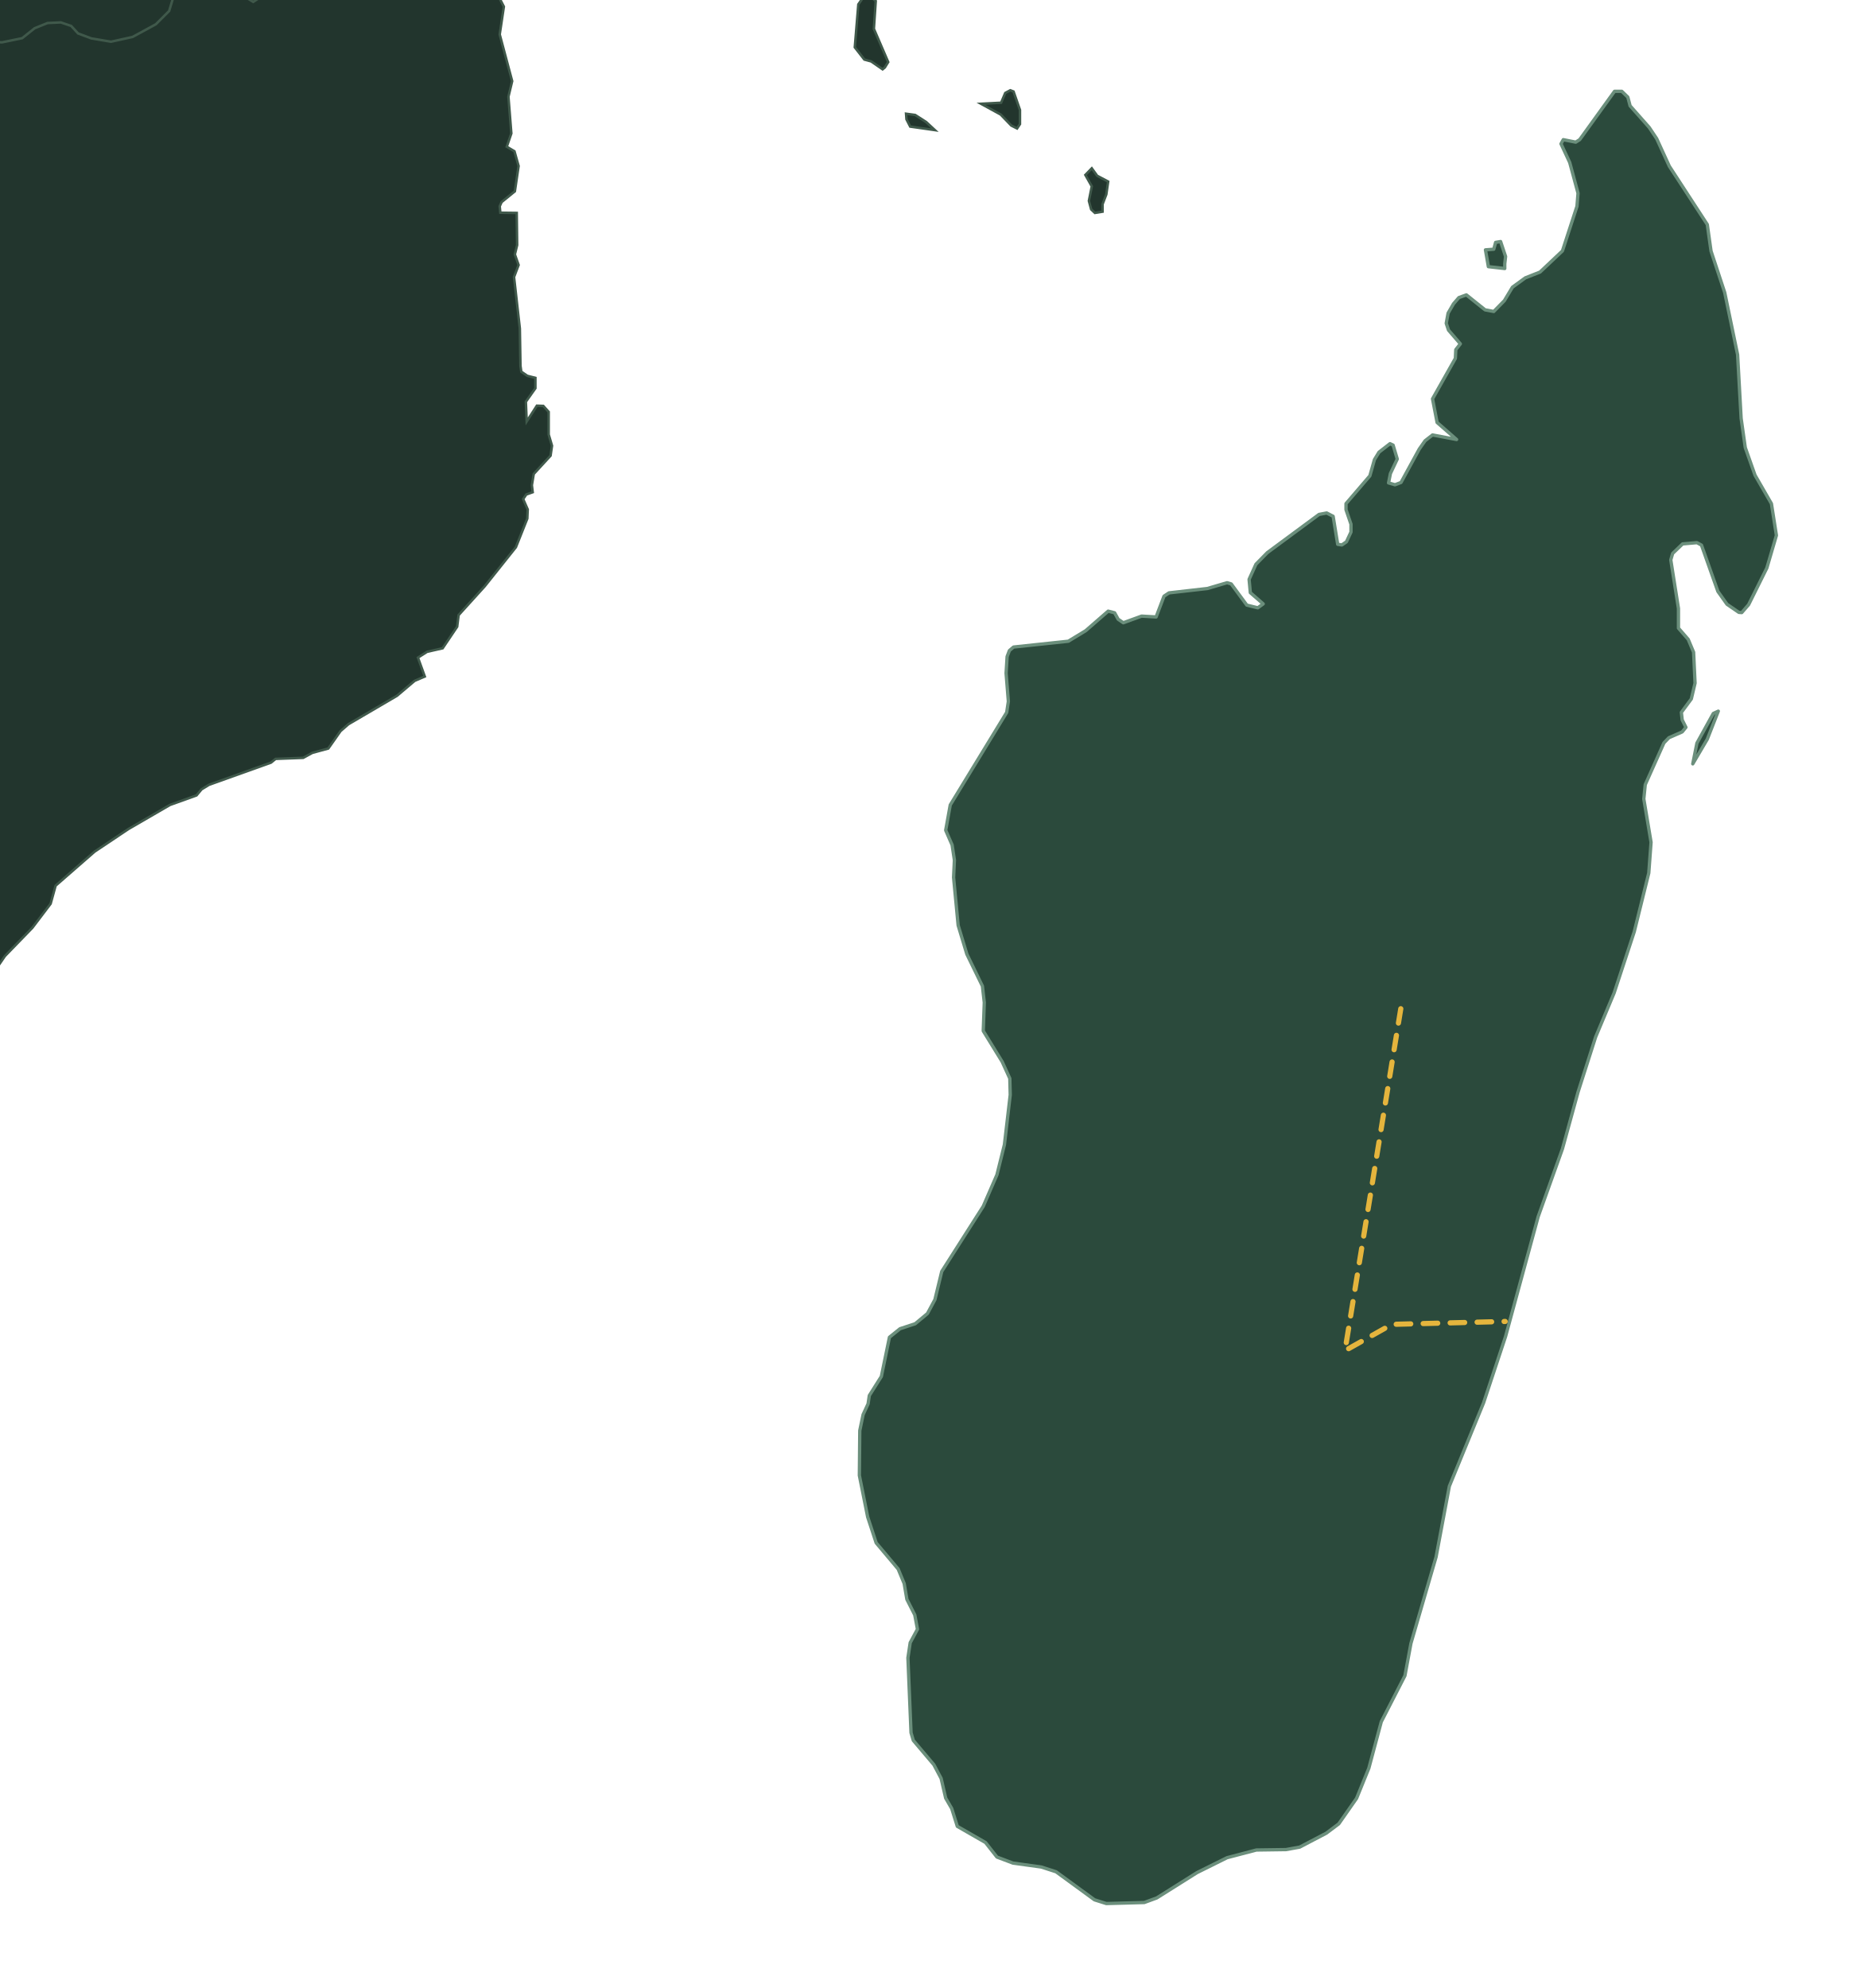
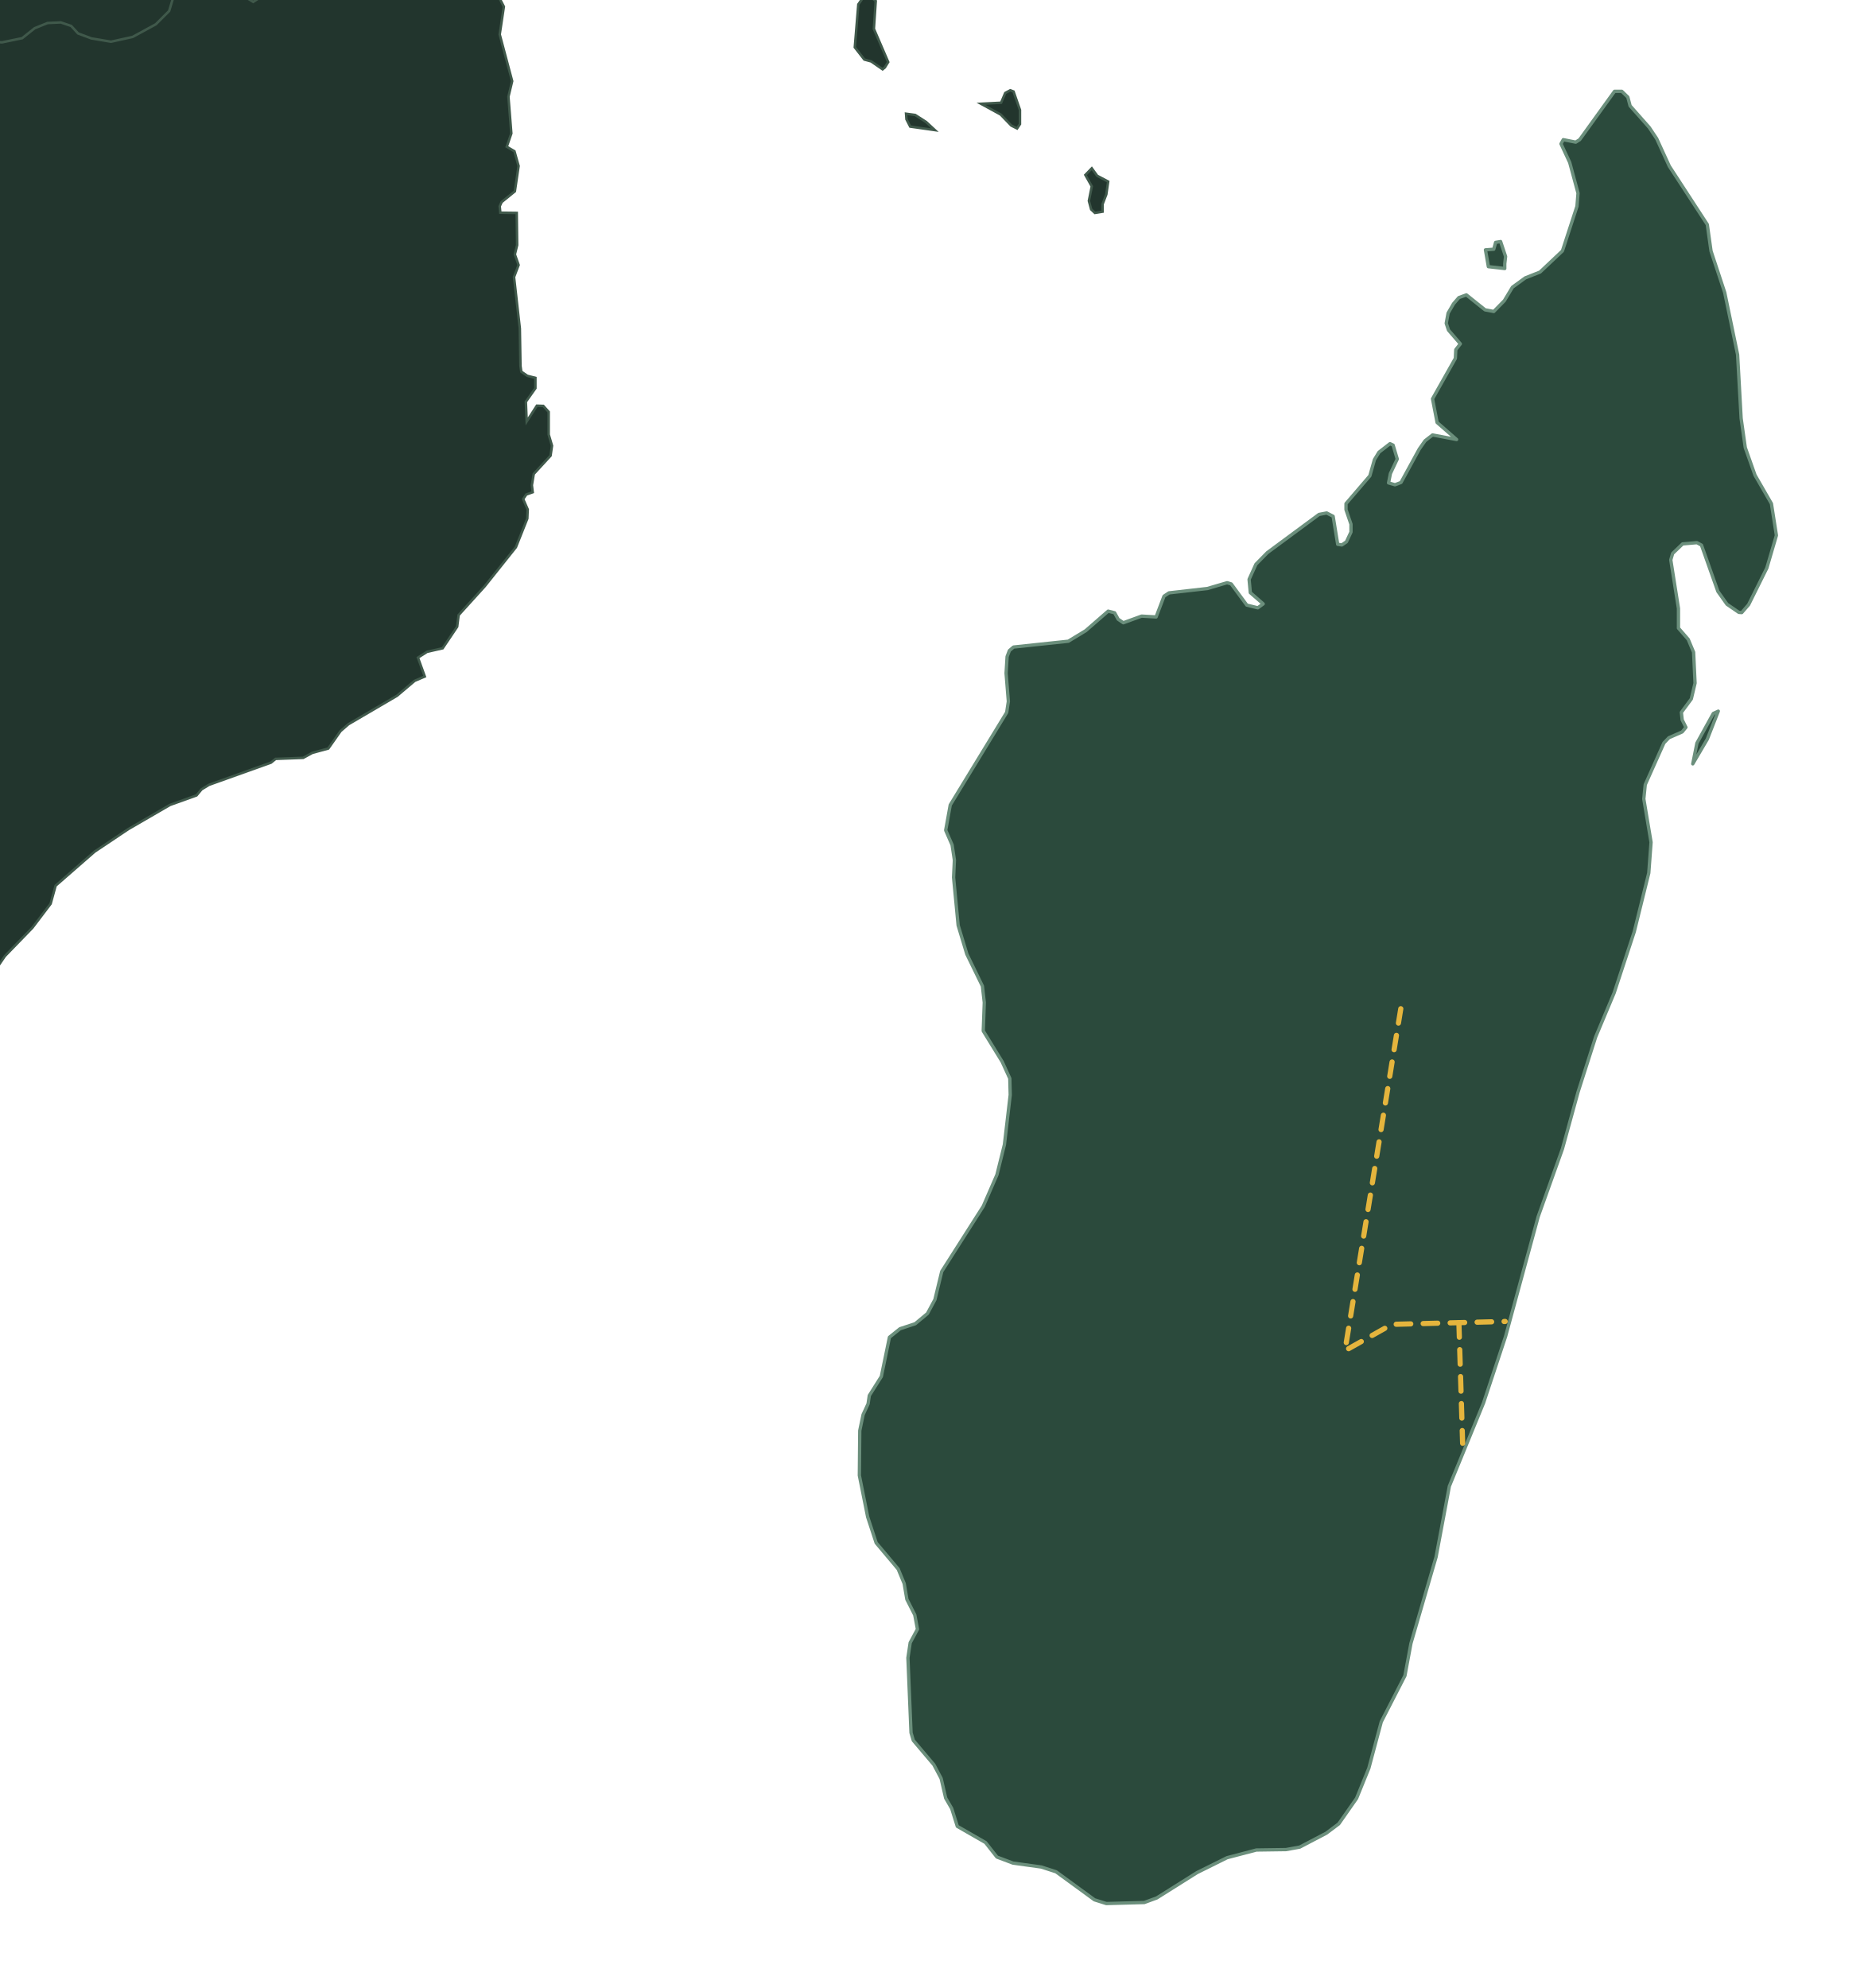
<svg xmlns="http://www.w3.org/2000/svg" viewBox="0 0 900 958">
  <path fill="#22352D" stroke="#40594B" stroke-width="1.2" d="M-2.0 -2.0L126.5 -2.0L122.0 0.9L117.3 -2.0L83.7 -2.0L81.5 5.3L75.1 11.7L63.9 17.8L53.5 20.1L44.0 18.5L37.6 16.1L34.3 12.5L29.3 10.8L22.9 11.1L16.7 13.6L10.7 18.4L1.0 20.4L-2.0 20.3ZM-2.0 20.3L1.0 20.4L10.7 18.4L16.7 13.6L22.9 11.1L29.3 10.8L34.3 12.5L37.6 16.1L44.0 18.5L53.5 20.1L63.9 17.8L75.1 11.7L81.5 5.3L83.7 -2.0L117.3 -2.0L122.0 0.9L126.5 -2.0L240.1 -2.0L242.8 3.2L240.8 16.6L246.8 39.1L245.0 46.6L246.4 64.3L244.2 70.7L247.9 72.9L249.9 80.0L248.1 92.2L241.7 97.4L240.8 99.4L241.1 102.5L249.0 102.6L249.2 118.1L248.1 122.6L249.9 127.7L247.7 133.5L250.5 158.3L250.8 176.3L251.2 179.1L254.1 181.1L258.0 182.1L258.0 187.1L253.4 193.6L253.8 203.1L258.7 195.5L261.8 195.6L264.4 198.5L264.4 209.4L266.0 214.8L265.3 219.6L257.2 228.4L256.3 233.8L256.7 237.2L253.6 238.3L252.1 240.5L254.3 245.5L254.1 249.9L248.6 263.7L233.6 282.5L221.0 296.4L220.3 302.0L213.3 312.4L205.8 314.1L201.4 316.9L204.7 326.0L199.8 328.1L191.3 335.3L167.9 349.0L164.1 352.3L158.2 360.7L150.5 362.8L146.1 365.2L132.8 365.7L130.6 367.5L100.7 378.2L97.1 380.4L94.7 383.3L81.9 387.9L61.9 399.5L45.6 410.4L26.8 426.8L24.4 435.5L15.6 447.1L2.4 460.7L-2.0 467.1ZM531.3 102.0L527.6 102.6L525.8 100.9L524.7 96.8L526.1 89.8L523.0 84.3L526.1 81.1L528.7 84.7L534.0 87.5L533.1 93.7L531.3 98.4L531.3 102.0ZM488.4 44.1L491.5 53.0L491.5 59.8L490.1 61.9L487.3 60.5L482.2 55.2L472.7 50.0L482.4 49.5L484.4 44.8L486.8 43.5L488.4 44.1ZM446.3 58.8L450.5 62.7L438.6 61.0L436.8 57.5L436.6 54.8L441.0 55.4L446.3 58.8ZM426.4 32.5L425.3 33.4L419.8 29.6L416.5 28.7L411.9 22.8L413.6 2.1L416.3 -1.7L418.6 -2.0L419.0 -2.0L422.0 0.5L421.1 13.9L428.0 29.9L426.4 32.5Z" />
  <path fill="#2B4A3C" stroke="#6B8F7C" stroke-width="1.6" stroke-linejoin="round" d="M798.3 66.8L804.4 80.1L822.7 108.2L824.5 121.0L831.1 141.0L837.3 170.9L839.0 201.6L841.0 215.7L845.7 229.0L853.6 242.7L856.0 258.0L851.4 273.7L842.6 291.4L839.3 295.2L837.9 295.1L832.2 291.2L827.8 285.0L819.9 262.7L817.7 261.5L810.8 262.1L806.0 266.7L805.1 269.8L808.8 293.2L808.8 302.7L813.5 308.1L816.1 314.3L816.8 329.2L815.0 336.8L810.2 343.3L810.6 346.9L812.4 350.5L810.6 352.7L804.2 355.5L801.8 358.0L792.8 378.1L792.1 385.0L795.6 405.9L794.5 420.7L787.5 449.0L777.8 478.5L768.9 499.7L760.4 526.3L752.9 553.6L741.2 586.3L725.5 644.0L714.9 676.0L698.4 716.2L692.0 750.3L679.9 791.9L677.0 807.5L665.6 829.7L659.6 852.1L653.7 866.6L645.1 878.9L639.1 883.4L626.3 890.1L619.7 891.3L605.4 891.5L591.3 895.2L576.8 902.4L557.4 914.6L551.4 916.8L533.1 917.3L527.4 915.5L508.9 902.0L501.8 899.7L488.1 897.8L480.4 894.9L474.9 887.9L461.3 880.1L458.6 871.5L455.7 866.5L453.5 857.0L450.0 850.4L440.1 838.7L439.0 835.0L437.5 798.9L438.6 791.6L442.1 785.1L440.8 778.2L437.0 770.7L435.7 763.1L432.8 756.1L422.2 743.5L418.1 731.0L414.1 711.0L414.3 689.4L415.9 681.7L418.3 676.5L418.9 672.5L424.7 663.3L428.6 644.4L433.7 640.3L441.0 637.9L446.9 633.0L450.5 626.3L453.8 612.7L473.8 581.3L480.4 566.1L484.0 551.6L486.8 527.6L486.6 519.7L482.9 511.6L473.8 496.8L474.3 483.1L473.4 475.2L465.9 459.8L461.7 445.9L459.5 422.8L459.9 414.5L458.8 407.2L455.7 400.1L457.9 387.9L485.1 343.3L485.9 338.0L484.8 324.4L485.3 316.4L486.4 313.5L488.4 311.8L514.8 309.0L523.2 303.9L534.0 294.5L537.1 295.3L538.8 298.4L541.3 300.1L550.1 296.9L557.1 297.3L560.9 287.3L563.3 285.7L581.8 283.6L591.3 280.8L593.3 281.4L600.8 291.6L606.1 292.9L608.7 291.0L602.5 285.6L601.9 279.2L605.2 271.9L610.7 266.3L635.6 247.9L639.3 247.2L642.4 248.8L644.6 262.3L646.6 262.6L648.8 261.1L651.0 256.4L651.0 252.6L648.6 245.6L648.6 242.7L660.1 229.3L662.3 221.5L664.5 217.9L669.8 213.8L671.3 214.5L673.3 221.2L670.0 228.2L669.1 232.7L672.2 233.6L675.1 232.5L683.9 216.4L686.7 212.4L690.3 209.6L701.9 211.8L692.5 203.6L690.3 192.2L701.3 172.7L701.5 168.5L703.7 165.7L698.0 159.1L696.9 155.8L697.8 150.9L700.4 146.4L703.0 143.4L706.6 142.1L715.6 149.3L719.8 150.1L724.9 144.9L728.8 138.4L735.0 133.9L742.1 131.1L752.9 120.9L759.9 99.4L760.4 93.1L756.4 78.3L752.2 69.3L753.3 67.3L759.3 68.5L761.2 67.3L778.0 44.0L781.5 44.0L784.4 46.8L785.5 51.0L794.7 61.4L798.3 66.8ZM725.1 127.1L725.1 129.4L717.2 128.5L715.8 120.4L719.8 120.1L720.7 116.8L723.1 116.4L725.5 123.6L725.1 127.1ZM822.7 356.2L815.7 368.1L817.7 358.1L825.6 343.8L828.0 342.7L822.7 356.2Z" />
  <path fill="none" stroke="#E5B53D" stroke-width="2.5" stroke-dasharray="7 6" stroke-linecap="round" d="M675.0 486.1L648.1 650.9L670.7 638.2L725.3 636.8" />
+   <path fill="none" stroke="#E5B53D" stroke-width="2.5" stroke-dasharray="7 6" stroke-linecap="round" d="M703.0 637.4L704.8 695.5" />
</svg>
